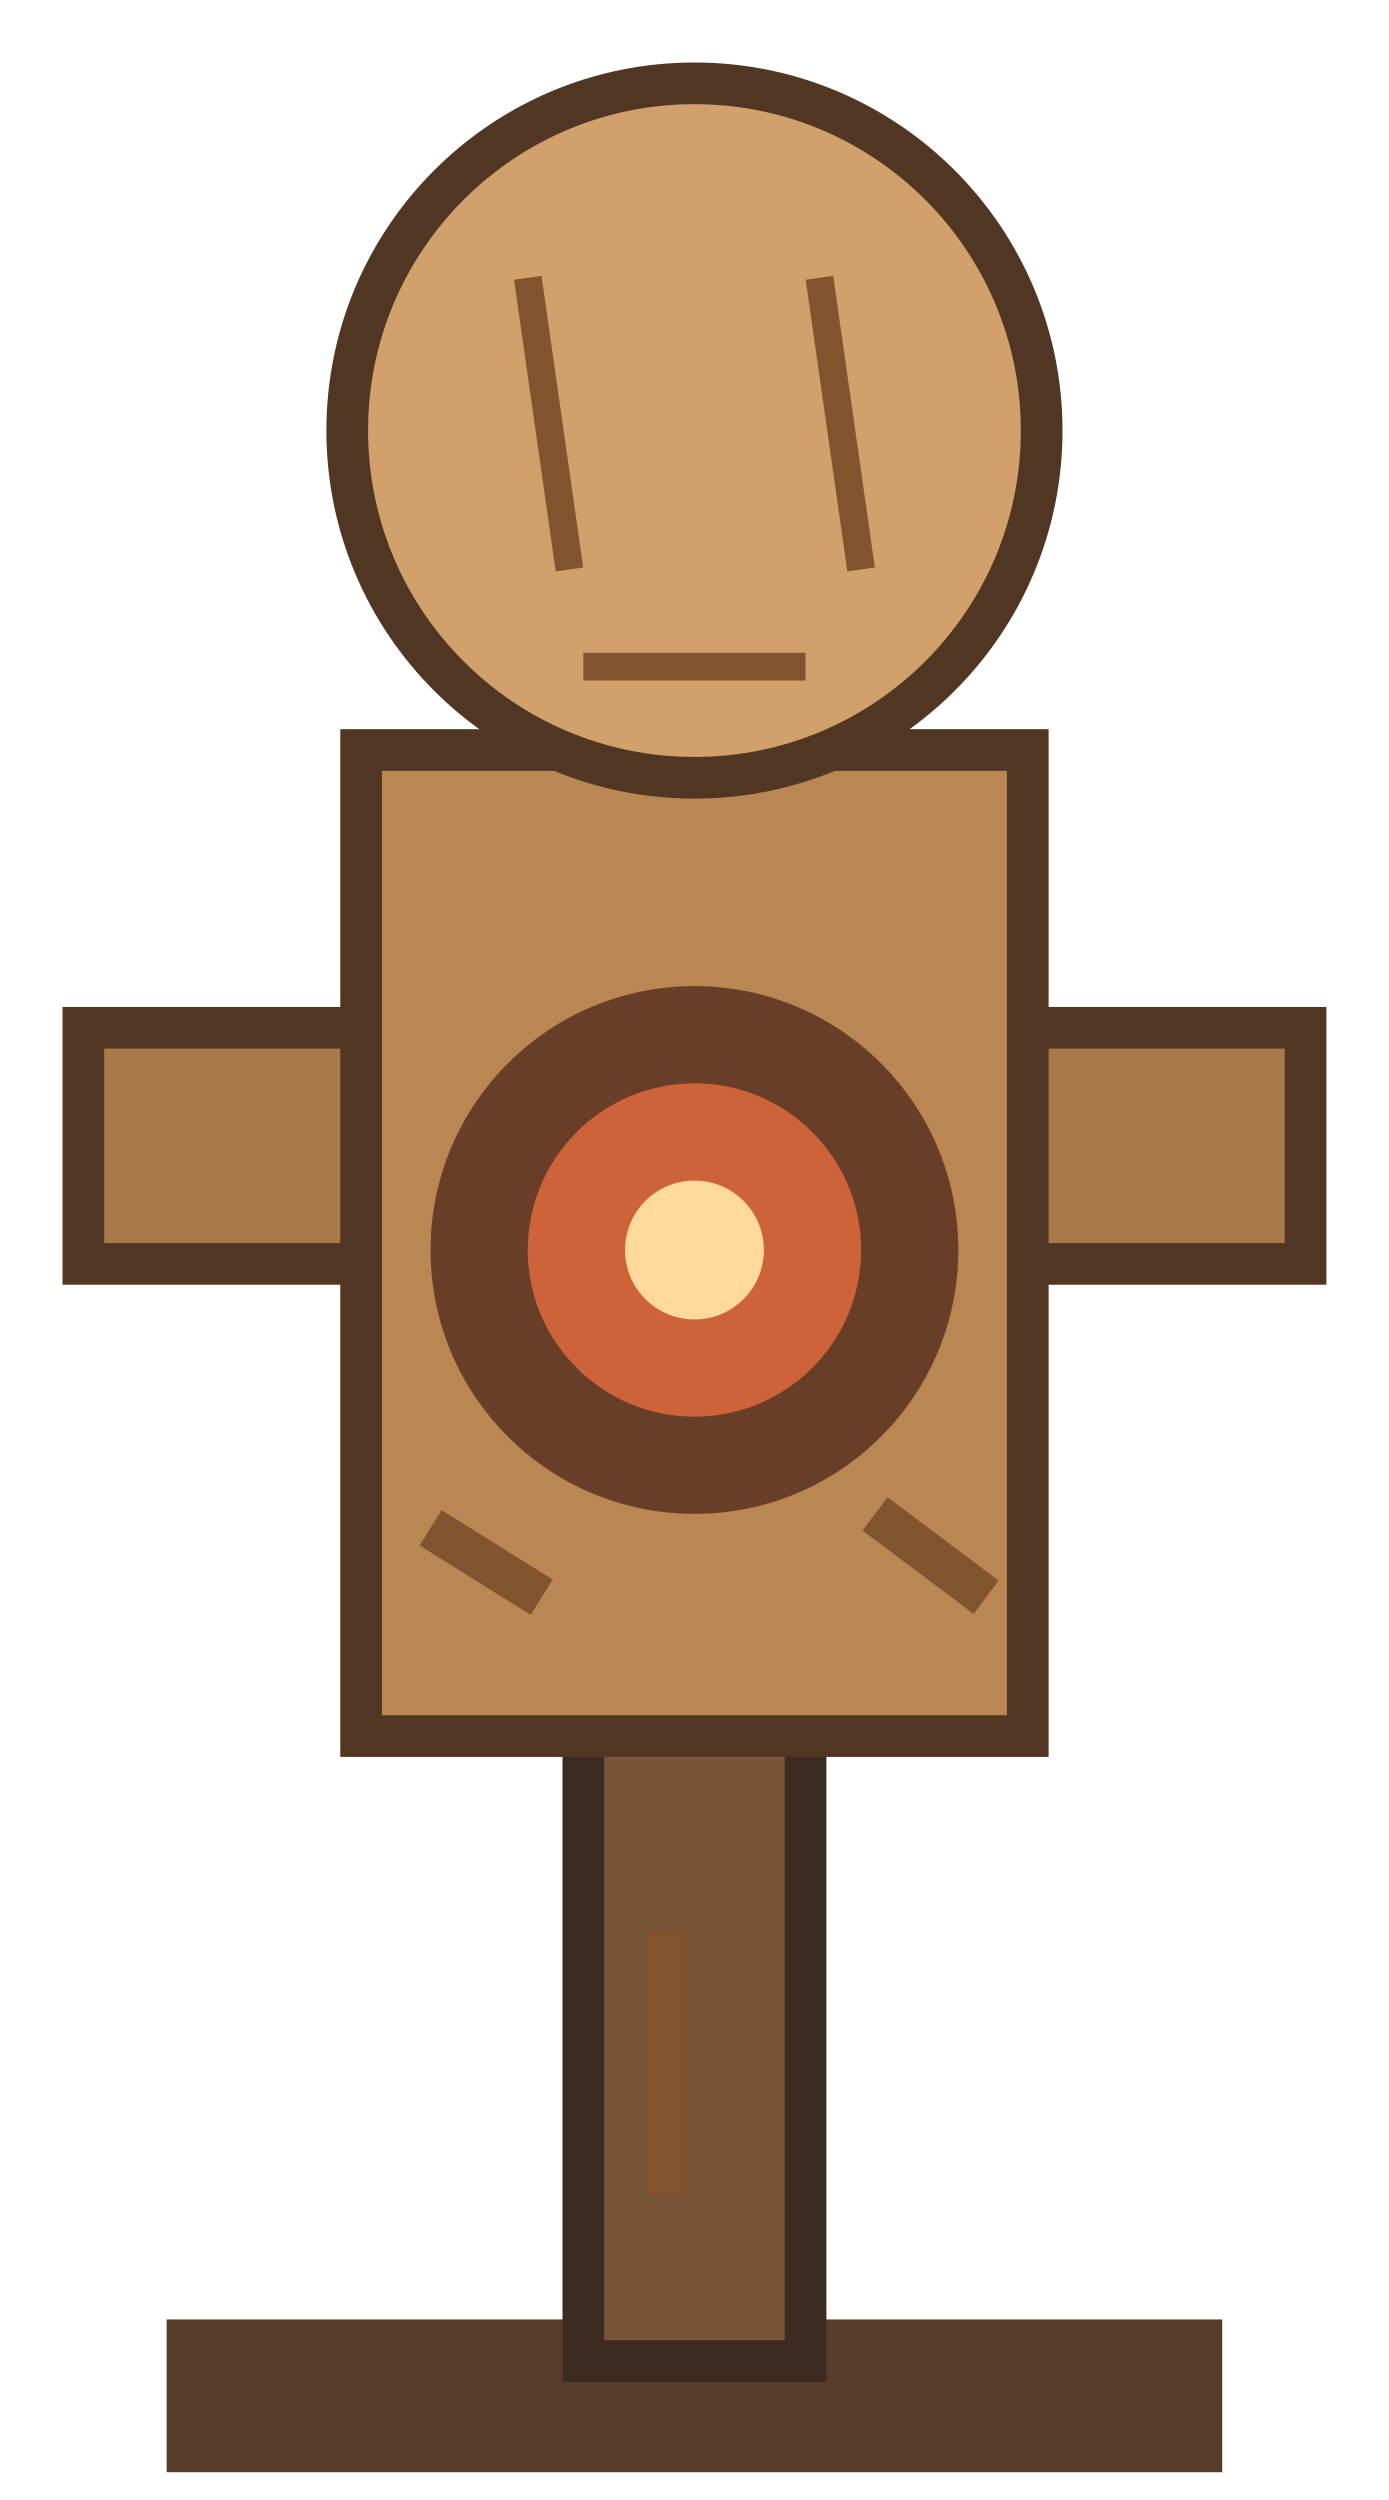
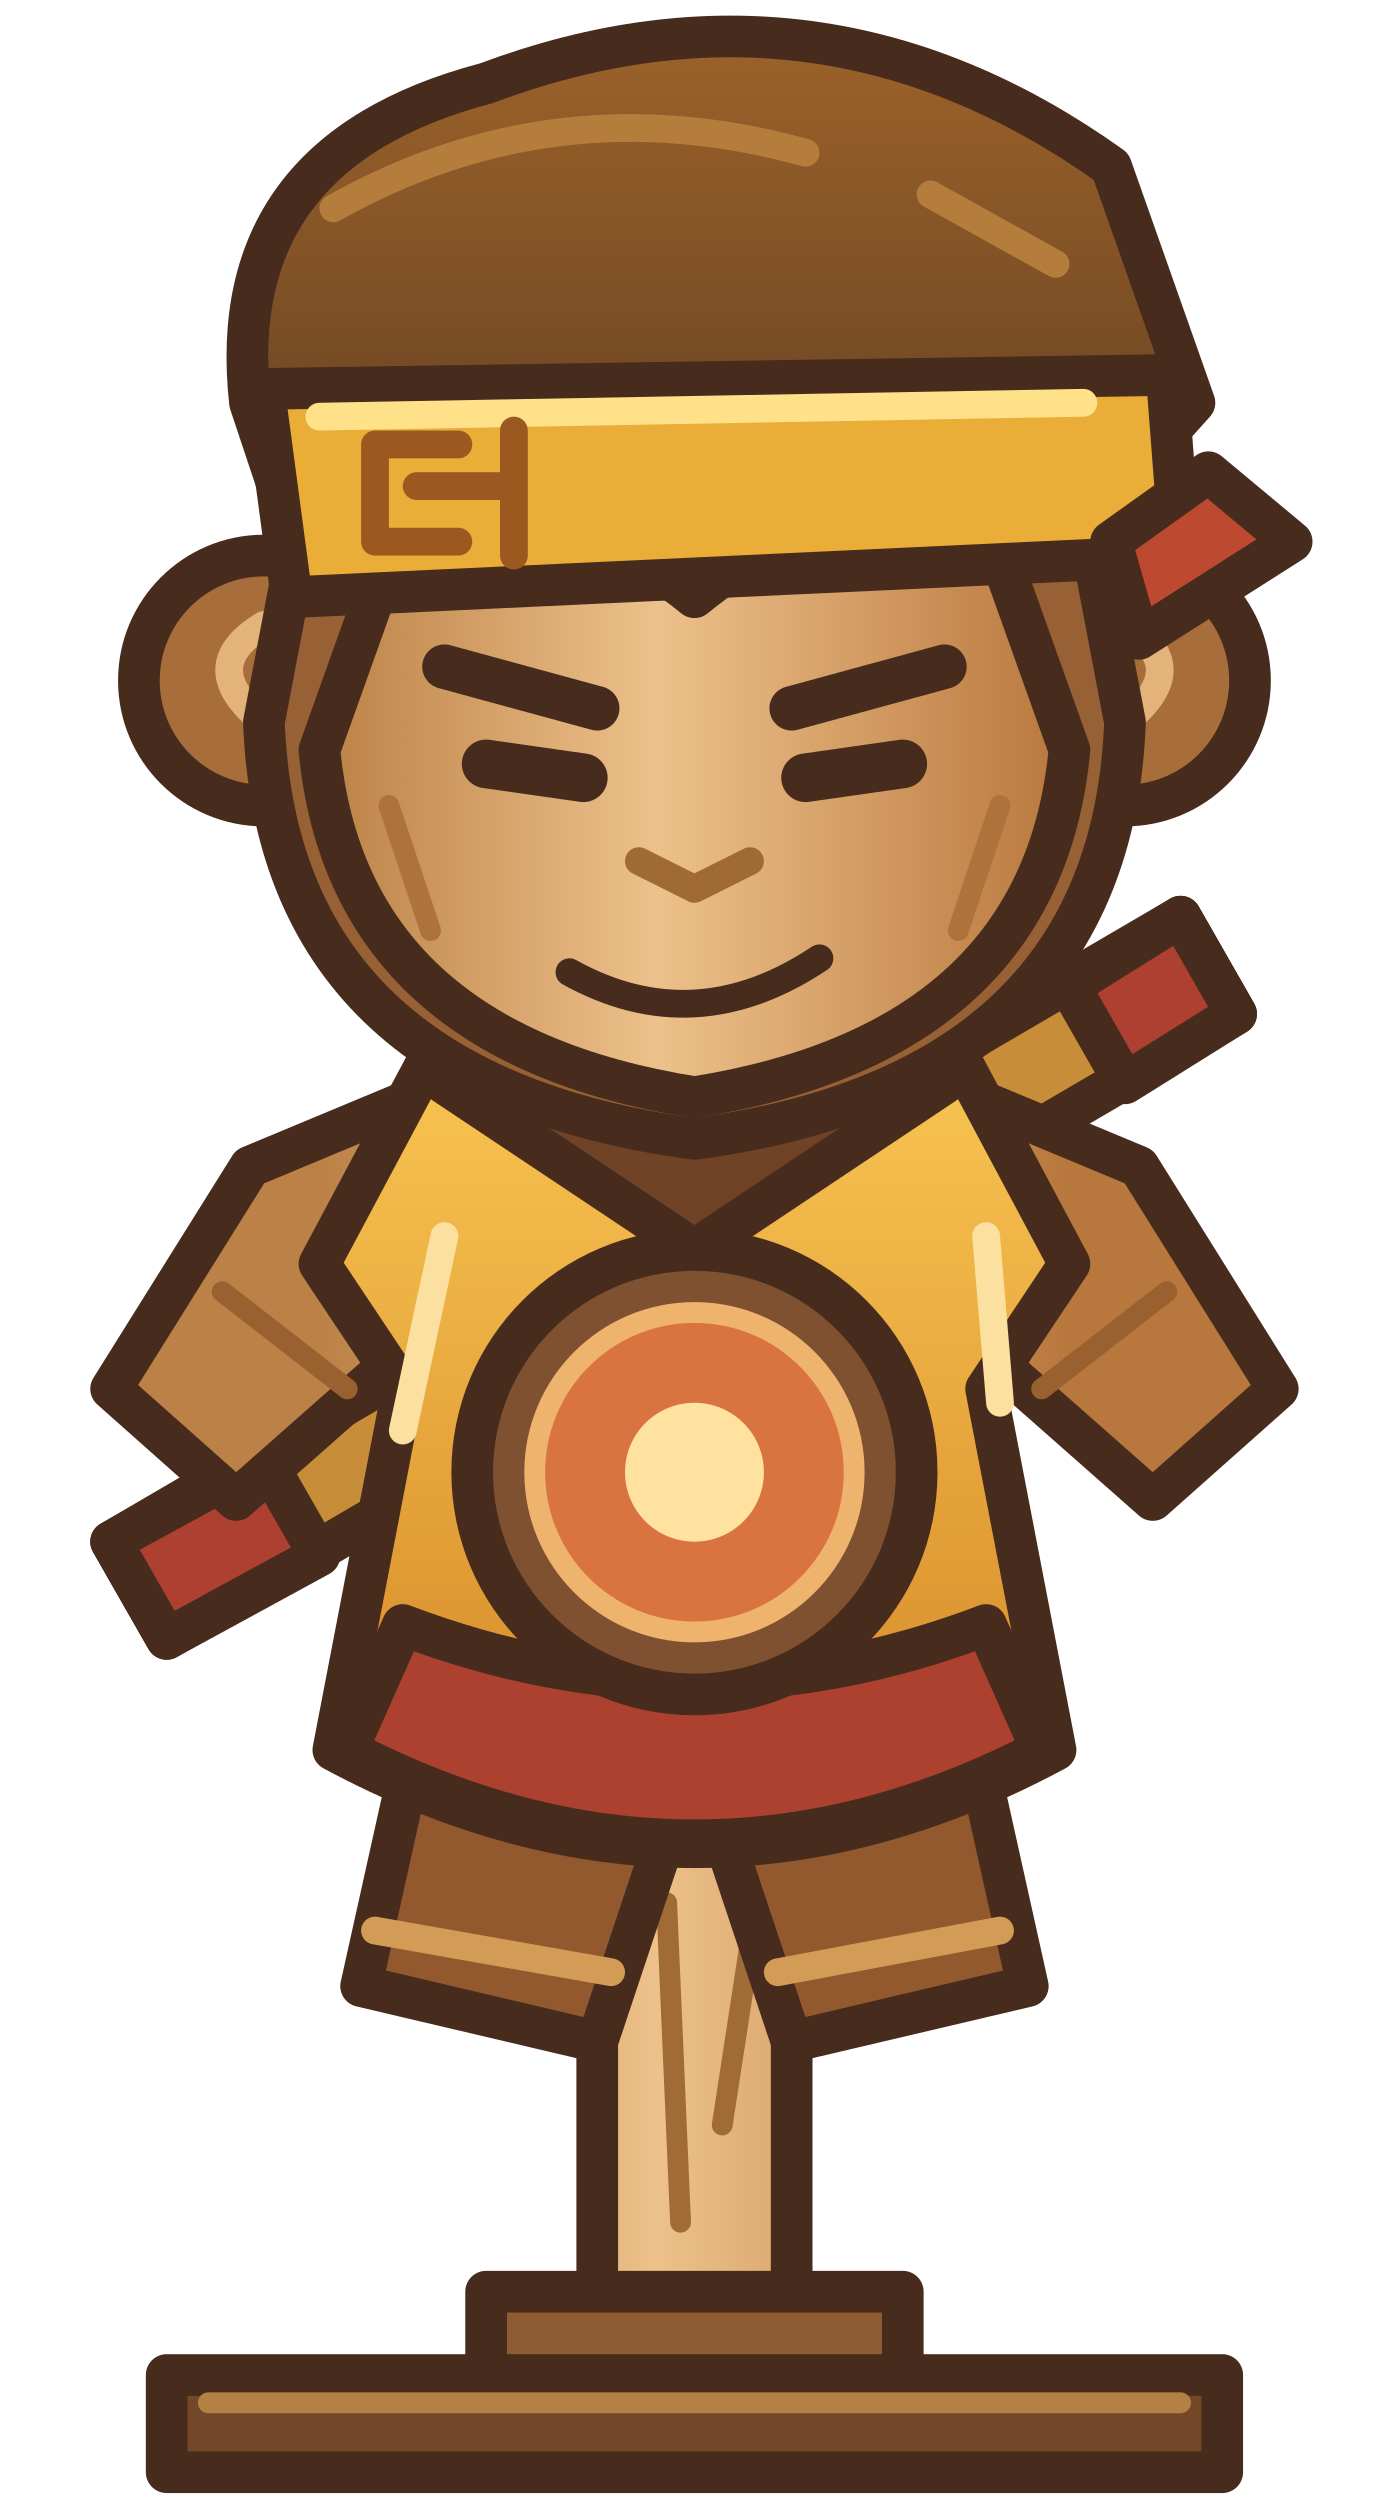
<svg xmlns="http://www.w3.org/2000/svg" width="100" height="180" viewBox="0 0 100 180">
-   <path d="M12 167h76v11H12z" fill="#573d29" />
-   <path d="M42 52h16v118H42z" fill="#785539" stroke="#3b2b20" stroke-width="3" />
-   <path d="M6 74h88v17H6z" fill="#a8794b" stroke="#513723" stroke-width="3" />
-   <path d="M26 54h48v71H26z" fill="#ba8652" stroke="#513723" stroke-width="3" />
-   <circle cx="50" cy="31" r="25" fill="#d1a06b" stroke="#513723" stroke-width="3" />
-   <path d="M38 20l3 21m18-21l3 21M42 48h16" stroke="#82542e" stroke-width="2" />
-   <circle cx="50" cy="90" r="19" fill="#683e29" />
-   <circle cx="50" cy="90" r="12" fill="#ce633a" />
-   <circle cx="50" cy="90" r="5" fill="#ffd99b" />
-   <path d="M31 110l8 5m24-6l8 6M48 139v19" stroke="#82542e" stroke-width="3" />
+   <defs>
+     <linearGradient id="wood" gradientUnits="userSpaceOnUse" x1="23" y1="0" x2="77" y2="0">
+       <stop stop-color="#bb8146" />
+       <stop offset=".45" stop-color="#edc18b" />
+       <stop offset="1" stop-color="#b8773c" />
+     </linearGradient>
+     <linearGradient id="robe" x1="0" y1="0" x2="0" y2="1">
+       <stop stop-color="#f8c451" />
+       <stop offset="1" stop-color="#d48627" />
+     </linearGradient>
+     <linearGradient id="cap" x1="0" y1="0" x2="0" y2="1">
+       <stop stop-color="#9c622a" />
+       <stop offset="1" stop-color="#634022" />
+     </linearGradient>
+   </defs>
+   <g stroke="#472b1c" stroke-width="3" stroke-linejoin="round" stroke-linecap="round">
+     <path d="M8 111 85 66l4 7-77 45Z" fill="#c78d38" />
+     <path d="m8 111 11-6 4 7-11 6Zm69-40 8-5 4 7-8 5Z" fill="#ad4030" />
+     <path d="M43 127h14v39H43Z" fill="url(#wood)" />
+     <path d="m48 137 1 23m5-20-2 13" stroke="#a06b37" stroke-width="1.5" />
+     <path d="m30 125-4 18 17 4 6-18Zm21 4 6 18 17-4-4-18Z" fill="#92582e" />
+     <path d="m27 139 17 3m12 0 16-3" stroke="#d29c56" stroke-width="2" />
+     <path d="M30 79 18 84 8 100l9 8 17-15Zm40 0 12 5 10 16-9 8-17-15Z" fill="url(#wood)" />
+     <path d="m16 93 9 7m50 0 9-7" stroke="#996130" stroke-width="1.5" />
+     <path d="M31 76 23 91l6 9-5 26q26 14 52 0l-5-26 6-9-8-15Z" fill="url(#robe)" />
+     <path d="m32 78 18 12 18-12-7-7H39Z" fill="#704226" />
+     <path d="m29 117-4 9q25 13 50 0l-4-9q-21 8-42 0Z" fill="#ac4130" />
+     <path d="m32 89-3 14m42-14 1 12" stroke="#fbe0a0" stroke-width="2" />
+     <circle cx="50" cy="106" r="16" fill="#805130" />
+     <circle cx="50" cy="106" r="11.5" fill="#d97441" stroke="#eeb36c" stroke-width="1.5" />
+     <circle cx="50" cy="106" r="5" fill="#ffe1a0" stroke="none" />
+     <circle cx="19" cy="49" r="9" fill="#a76e3b" />
+     <circle cx="81" cy="49" r="9" fill="#a76e3b" />
+     <path d="M19 45q-5 3 0 7m62-7q5 3 0 7" fill="none" stroke="#e3b37a" stroke-width="2" />
+     <path d="M23 31q27-17 54 0l4 21q-1 26-31 30-30-4-31-30Z" fill="#986035" />
+     <path d="M28 40q11-6 22 3 11-9 22-3l5 14q-2 21-27 25-25-4-27-25Z" fill="url(#wood)" />
+     <path d="m28 58 3 9m41-9-3 9" stroke="#ae723b" stroke-width="1.5" />
+     <g id="neutral-face" fill="none">
+       <path d="m32 48 11 3m25-3-11 3" stroke-width="3.2" />
+       <path d="m35 55 7 1m23-1-7 1" stroke-width="3.5" />
+       <path d="m46 62 4 2 4-2" stroke="#a06a37" stroke-width="2" />
+       <path d="M41 70q9 5 18-1" stroke-width="2" />
+     </g>
+     <path d="M18 29q-2-18 17-23 24-9 45 6l6 17-9 10-56-1Z" fill="url(#cap)" />
+     <path d="M24 15q16-9 34-4m9 3 9 5" fill="none" stroke="#b47d3b" stroke-width="2" />
+     <path d="m19 28 65-1 1 13-64 3Z" fill="#e9ad38" />
+     <path d="m23 30 55-1" stroke="#ffe18a" stroke-width="2" />
+     <path d="M33 32h-6v7h6m-3-4h7m0-4v9" fill="none" stroke="#9b591f" stroke-width="2" />
+     <path d="m80 39 7-5 6 5-11 7Z" fill="#bc4930" />
+     <path d="M35 165h30v7H35Z" fill="#8e5b32" />
+     <path d="M12 171h76v7H12Z" fill="#744728" />
+     <path d="M15 173h70" stroke="#b48145" stroke-width="1.5" />
+   </g>
</svg>
